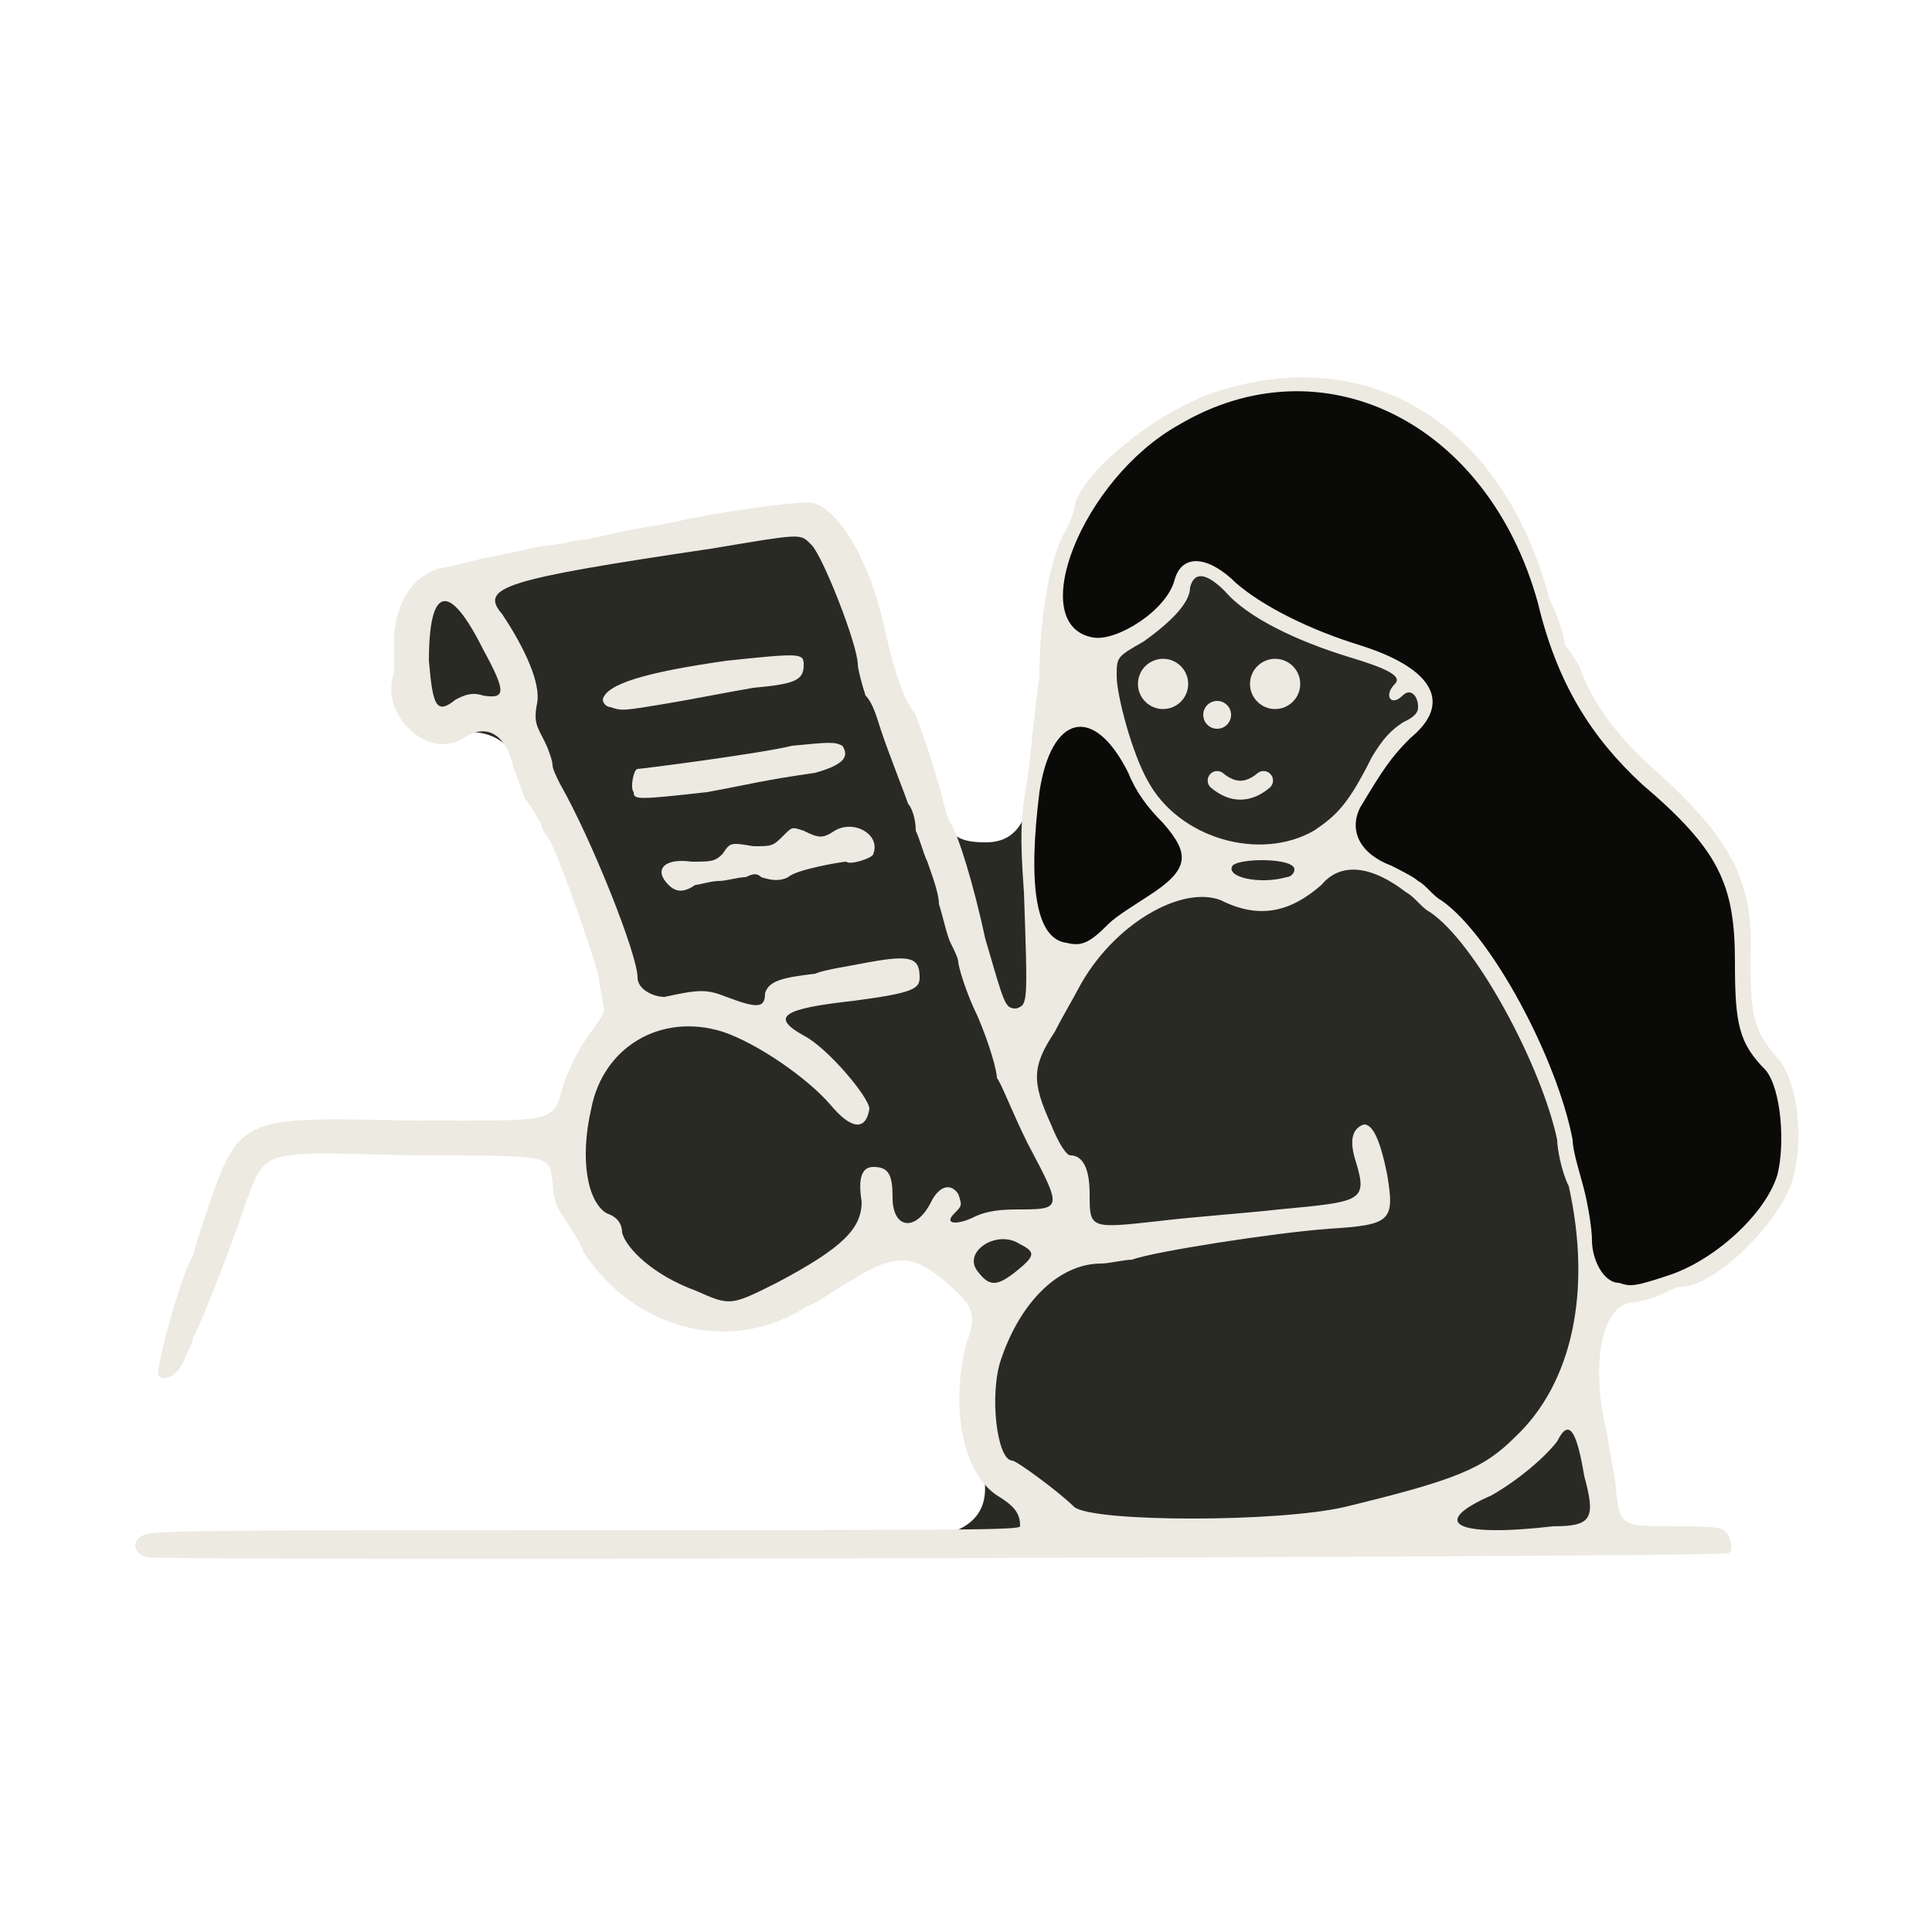
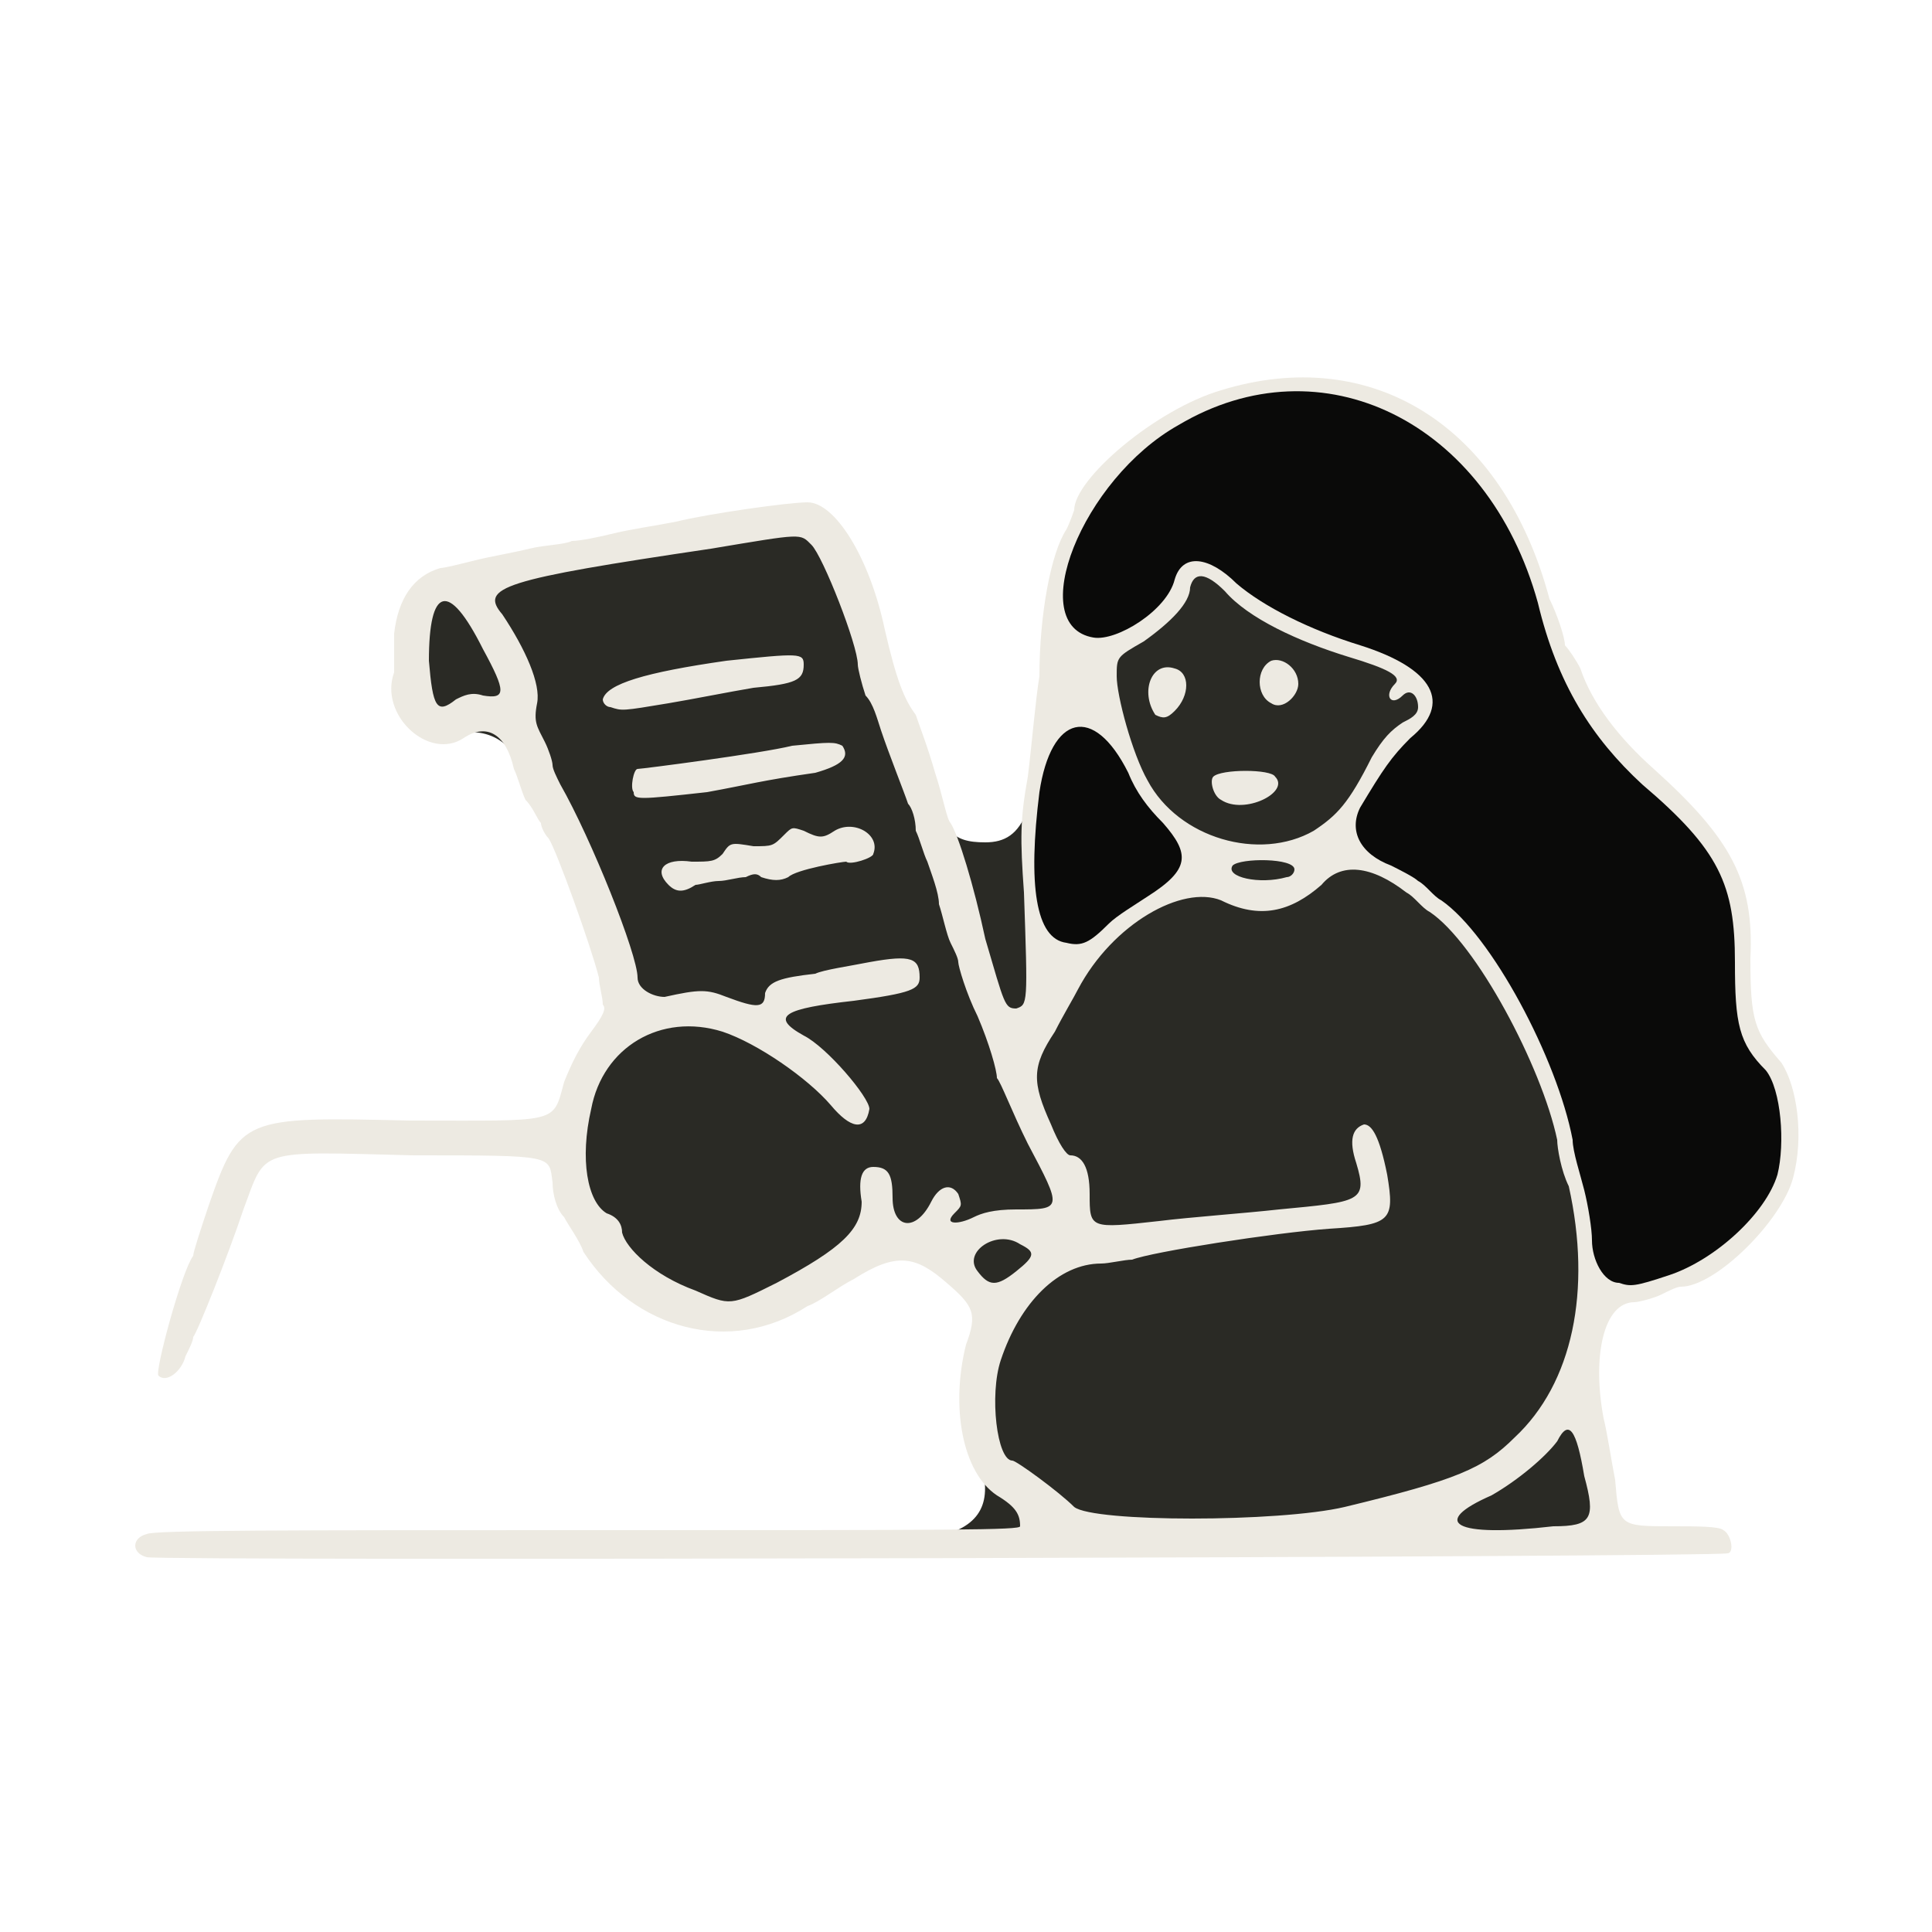
<svg xmlns="http://www.w3.org/2000/svg" viewBox="87 97 500 500" width="500" height="500">
  <style>.fl{fill:#EDEAE2}.fp{fill:#2A2A25}.fh{fill:#0A0A09}.fa{fill:#E3A94B}.ks{fill:none;stroke:#EDEAE2;stroke-linecap:round;stroke-linejoin:round}</style>
  <path class="fp" d="M126,498C123,498 124,496 126,496C127,495 174,495 228,495C297,495 330,495 332,494C342,491 344,484 340,473C337,467 336,458 338,450C343,434 335,422 320,422C315,422 315,422 294,434C279,444 261,441 247,427C242,422 232,407 232,404C232,396 225,394 190,394C153,393 154,393 149,408C143,422 136,441 134,446C128,459 130,448 136,431C138,426 141,416 143,410C151,388 152,388 190,389C228,389 232,388 236,376C237,373 239,369 241,366C247,358 245,349 235,323C233,318 231,314 231,313C230,312 229,310 228,308C227,306 226,304 226,303C225,302 223,300 222,297C220,289 213,285 205,287C194,290 190,282 191,264C192,249 194,247 218,242C241,238 245,237 250,236C252,236 258,235 262,234C273,231 296,228 298,230C304,233 311,247 314,260C317,274 319,279 322,283C323,286 325,291 327,298C331,312 333,315 342,315C352,315 356,307 357,273C360,223 382,198 424,198C455,198 476,216 486,252C488,257 490,263 490,264C491,266 493,269 494,272C497,280 504,289 513,298C533,315 539,325 538,346C538,362 539,365 546,373C558,389 545,420 523,428C507,434 504,435 501,440C499,445 499,456 500,465C501,469 502,476 503,479C504,491 507,493 522,494C531,494 533,495 533,496C533,498 528,498 437,498C384,498 293,498 234,498C175,499 127,499 126,498Z" />
-   <path class="fl" fill-rule="evenodd" d="M125,500C121,499 121,495 125,494C127,493 160,493 240,493C335,493 351,493 351,492C351,489 350,487 345,484C336,478 333,461 337,445C340,437 339,435 332,429C324,422 319,421 308,428C304,430 299,434 296,435C276,448 251,441 238,421C237,418 234,414 233,412C231,410 230,406 230,403C229,396 231,396 194,396C153,395 156,394 150,410C146,422 138,442 137,443C137,444 136,446 135,448C134,452 130,455 128,453C127,452 134,426 137,422C137,421 139,415 141,409C149,386 150,386 193,387C232,387 230,388 233,377C235,372 237,368 240,364C243,360 244,358 243,357C243,355 242,352 242,350C240,342 231,317 229,314C228,313 227,311 227,310C226,309 225,306 223,304C222,302 221,298 220,296C218,287 213,284 207,288C198,294 185,282 189,271C189,270 189,265 189,261C190,252 194,246 201,244C202,244 206,243 210,242C214,241 220,240 224,239C228,238 233,238 235,237C237,237 242,236 246,235C250,234 257,233 262,232C270,230 291,227 296,227C303,227 312,241 316,260C319,273 321,278 324,282C325,285 327,290 329,297C331,303 332,309 333,310C335,313 339,326 342,340C347,357 347,358 350,358C353,357 353,357 352,328C351,314 351,309 353,298C354,290 355,278 356,272C356,256 359,240 363,234C364,232 365,229 365,229C365,221 386,203 403,198C442,186 476,207 488,252C490,256 492,262 492,264C493,265 495,268 496,270C499,279 506,288 515,296C535,314 541,325 540,345C540,361 541,364 548,372C552,378 554,391 551,402C548,413 531,430 522,430C521,430 519,431 517,432C515,433 511,434 510,434C502,434 499,448 502,464C503,468 504,475 505,480C506,492 506,492 520,492C526,492 532,492 533,493C535,494 536,499 534,499C532,500 128,501 125,500ZM489,492C499,492 500,490 497,479C495,467 493,464 490,470C487,474 480,480 473,484C457,491 463,495 489,492ZM435,487C464,480 471,477 479,469C494,455 499,431 493,404C491,400 490,394 490,392C486,373 469,341 457,333C455,332 453,329 451,328C442,321 434,320 429,326C421,333 413,335 403,330C393,326 375,336 366,353C365,355 362,360 360,364C354,373 354,377 359,388C361,393 363,396 364,396C367,396 369,399 369,406C369,415 369,415 387,413C395,412 409,411 418,410C439,408 441,408 438,398C436,392 437,389 440,388C442,388 444,391 446,401C448,413 447,414 431,415C417,416 385,421 380,423C378,423 374,424 372,424C361,424 351,434 346,449C343,458 345,475 349,475C350,475 361,483 365,487C370,491 418,491 435,487ZM288,429C305,420 310,415 310,408C309,402 310,399 313,399C317,399 318,401 318,407C318,415 324,416 328,408C330,404 333,403 335,406C336,409 336,409 334,411C331,414 335,414 339,412C341,411 344,410 350,410C362,410 362,410 353,393C349,385 346,377 345,376C345,374 343,367 340,360C337,354 335,347 335,346C335,345 334,343 333,341C332,339 331,334 330,331C330,328 328,323 327,320C326,318 325,314 324,312C324,309 323,306 322,305C321,302 317,292 315,286C314,283 313,279 311,277C310,274 309,270 309,269C309,264 300,241 297,238C294,235 295,235 271,239C217,247 211,249 217,256C223,265 227,274 226,279C225,284 226,285 228,289C229,291 230,294 230,295C230,296 231,298 232,300C240,314 252,344 252,350C252,353 256,355 259,355C268,353 270,353 275,355C283,358 285,358 285,354C286,351 289,350 298,349C300,348 307,347 312,346C323,344 325,345 325,350C325,353 323,354 308,356C290,358 286,360 295,365C301,368 312,381 312,384C311,390 307,389 302,383C296,376 283,367 274,364C258,359 243,368 240,384C237,397 239,408 244,411C247,412 248,414 248,416C249,420 256,427 267,431C276,435 276,435 288,429ZM350,426C355,422 355,421 351,419C345,415 336,421 340,426C343,430 345,430 350,426ZM260,326C256,322 259,319 266,320C271,320 272,320 274,318C276,315 276,315 282,316C287,316 287,316 290,313C292,311 292,311 295,312C299,314 300,314 303,312C308,309 315,313 313,318C313,319 307,321 306,320C305,320 293,322 291,324C289,325 287,325 284,324C283,323 282,323 280,324C278,324 275,325 273,325C271,325 268,326 267,326C264,328 262,328 260,326ZM420,324C421,324 422,323 422,322C422,319 408,319 406,321C404,324 413,326 420,324ZM427,312C433,308 436,305 442,293C445,288 447,286 450,284C452,283 454,282 454,280C454,277 452,275 450,277C447,280 445,277 448,274C450,272 446,270 436,267C423,263 410,257 404,250C399,245 396,245 395,249C395,253 390,258 383,263C376,267 376,267 376,272C376,277 380,292 384,299C392,314 413,320 427,312ZM251,302C250,301 251,296 252,296C253,296 284,292 292,290C302,289 303,289 305,290C307,293 305,295 298,297C284,299 281,300 270,302C252,304 251,304 251,302ZM245,280C244,280 243,279 243,278C244,274 254,271 275,268C294,266 295,266 295,269C295,273 293,274 282,275C276,276 266,278 260,279C248,281 248,281 245,280ZM205,278C207,277 209,276 212,277C218,278 218,276 212,265C203,247 198,249 198,268C199,280 200,282 205,278Z" />
-   <circle class="fl" cx="417" cy="274" r="6.5" />
-   <circle class="fl" cx="388" cy="274" r="6.5" />
-   <circle class="fl" cx="402" cy="282" r="3.6" />
-   <path class="ks" style="stroke-width:4.9" d="M402,299Q408,304 414,299" />
+   <path class="fl" fill-rule="evenodd" d="M125,500C121,499 121,495 125,494C127,493 160,493 240,493C335,493 351,493 351,492C351,489 350,487 345,484C336,478 333,461 337,445C340,437 339,435 332,429C324,422 319,421 308,428C304,430 299,434 296,435C276,448 251,441 238,421C237,418 234,414 233,412C231,410 230,406 230,403C229,396 231,396 194,396C153,395 156,394 150,410C146,422 138,442 137,443C137,444 136,446 135,448C134,452 130,455 128,453C127,452 134,426 137,422C137,421 139,415 141,409C149,386 150,386 193,387C232,387 230,388 233,377C235,372 237,368 240,364C243,360 244,358 243,357C243,355 242,352 242,350C240,342 231,317 229,314C228,313 227,311 227,310C226,309 225,306 223,304C222,302 221,298 220,296C218,287 213,284 207,288C198,294 185,282 189,271C189,270 189,265 189,261C190,252 194,246 201,244C202,244 206,243 210,242C214,241 220,240 224,239C228,238 233,238 235,237C237,237 242,236 246,235C250,234 257,233 262,232C270,230 291,227 296,227C303,227 312,241 316,260C319,273 321,278 324,282C325,285 327,290 329,297C331,303 332,309 333,310C335,313 339,326 342,340C347,357 347,358 350,358C353,357 353,357 352,328C351,314 351,309 353,298C354,290 355,278 356,272C356,256 359,240 363,234C364,232 365,229 365,229C365,221 386,203 403,198C442,186 476,207 488,252C490,256 492,262 492,264C493,265 495,268 496,270C499,279 506,288 515,296C535,314 541,325 540,345C540,361 541,364 548,372C552,378 554,391 551,402C548,413 531,430 522,430C521,430 519,431 517,432C515,433 511,434 510,434C502,434 499,448 502,464C503,468 504,475 505,480C506,492 506,492 520,492C526,492 532,492 533,493C535,494 536,499 534,499C532,500 128,501 125,500ZM489,492C499,492 500,490 497,479C495,467 493,464 490,470C487,474 480,480 473,484C457,491 463,495 489,492ZM435,487C464,480 471,477 479,469C494,455 499,431 493,404C491,400 490,394 490,392C486,373 469,341 457,333C455,332 453,329 451,328C442,321 434,320 429,326C421,333 413,335 403,330C393,326 375,336 366,353C365,355 362,360 360,364C354,373 354,377 359,388C361,393 363,396 364,396C367,396 369,399 369,406C369,415 369,415 387,413C395,412 409,411 418,410C439,408 441,408 438,398C436,392 437,389 440,388C442,388 444,391 446,401C448,413 447,414 431,415C417,416 385,421 380,423C378,423 374,424 372,424C361,424 351,434 346,449C343,458 345,475 349,475C350,475 361,483 365,487C370,491 418,491 435,487ZM288,429C305,420 310,415 310,408C309,402 310,399 313,399C317,399 318,401 318,407C318,415 324,416 328,408C330,404 333,403 335,406C336,409 336,409 334,411C331,414 335,414 339,412C341,411 344,410 350,410C362,410 362,410 353,393C349,385 346,377 345,376C345,374 343,367 340,360C337,354 335,347 335,346C335,345 334,343 333,341C332,339 331,334 330,331C330,328 328,323 327,320C326,318 325,314 324,312C324,309 323,306 322,305C321,302 317,292 315,286C314,283 313,279 311,277C310,274 309,270 309,269C309,264 300,241 297,238C294,235 295,235 271,239C217,247 211,249 217,256C223,265 227,274 226,279C225,284 226,285 228,289C229,291 230,294 230,295C230,296 231,298 232,300C240,314 252,344 252,350C252,353 256,355 259,355C268,353 270,353 275,355C283,358 285,358 285,354C286,351 289,350 298,349C300,348 307,347 312,346C323,344 325,345 325,350C325,353 323,354 308,356C290,358 286,360 295,365C301,368 312,381 312,384C311,390 307,389 302,383C296,376 283,367 274,364C258,359 243,368 240,384C237,397 239,408 244,411C247,412 248,414 248,416C249,420 256,427 267,431C276,435 276,435 288,429ZM350,426C355,422 355,421 351,419C345,415 336,421 340,426C343,430 345,430 350,426ZM260,326C256,322 259,319 266,320C271,320 272,320 274,318C276,315 276,315 282,316C287,316 287,316 290,313C292,311 292,311 295,312C299,314 300,314 303,312C308,309 315,313 313,318C313,319 307,321 306,320C305,320 293,322 291,324C289,325 287,325 284,324C283,323 282,323 280,324C278,324 275,325 273,325C271,325 268,326 267,326C264,328 262,328 260,326ZM420,324C421,324 422,323 422,322C422,319 408,319 406,321C404,324 413,326 420,324ZM427,312C433,308 436,305 442,293C445,288 447,286 450,284C452,283 454,282 454,280C454,277 452,275 450,277C447,280 445,277 448,274C450,272 446,270 436,267C423,263 410,257 404,250C399,245 396,245 395,249C395,253 390,258 383,263C376,267 376,267 376,272C376,277 380,292 384,299C392,314 413,320 427,312ZM403,304C401,303 400,299 401,298C403,296 416,296 417,298C421,302 409,308 403,304ZM251,302C250,301 251,296 252,296C253,296 284,292 292,290C302,289 303,289 305,290C307,293 305,295 298,297C284,299 281,300 270,302C252,304 251,304 251,302ZM386,282C382,276 385,268 391,270C395,271 395,277 391,281C389,283 388,283 386,282ZM245,280C244,280 243,279 243,278C244,274 254,271 275,268C294,266 295,266 295,269C295,273 293,274 282,275C276,276 266,278 260,279C248,281 248,281 245,280ZM416,279C412,277 412,270 416,268C419,267 423,270 423,274C423,277 419,281 416,279ZM205,278C207,277 209,276 212,277C218,278 218,276 212,265C203,247 198,249 198,268C199,280 200,282 205,278Z" />
  <path class="fh" fill-rule="evenodd" d="M506,429C502,429 499,423 499,418C499,415 498,409 497,405C496,401 494,395 494,392C490,371 473,339 460,330C458,329 456,326 454,325C453,324 449,322 447,321C439,318 436,312 439,306C445,296 447,293 452,288C463,279 458,270 439,264C426,260 414,254 407,248C400,241 393,240 391,247C389,255 376,263 370,262C352,259 367,221 392,207C429,185 472,206 485,253C490,274 499,288 512,300C532,317 536,326 536,346C536,362 537,367 544,374C548,379 549,393 547,401C544,411 531,423 519,427C510,430 509,430 506,429ZM363,341C355,340 353,326 356,302C359,282 370,279 379,297C381,302 384,306 388,310C395,318 395,322 384,329C381,331 376,334 374,336C369,341 367,342 363,341Z" />
</svg>
